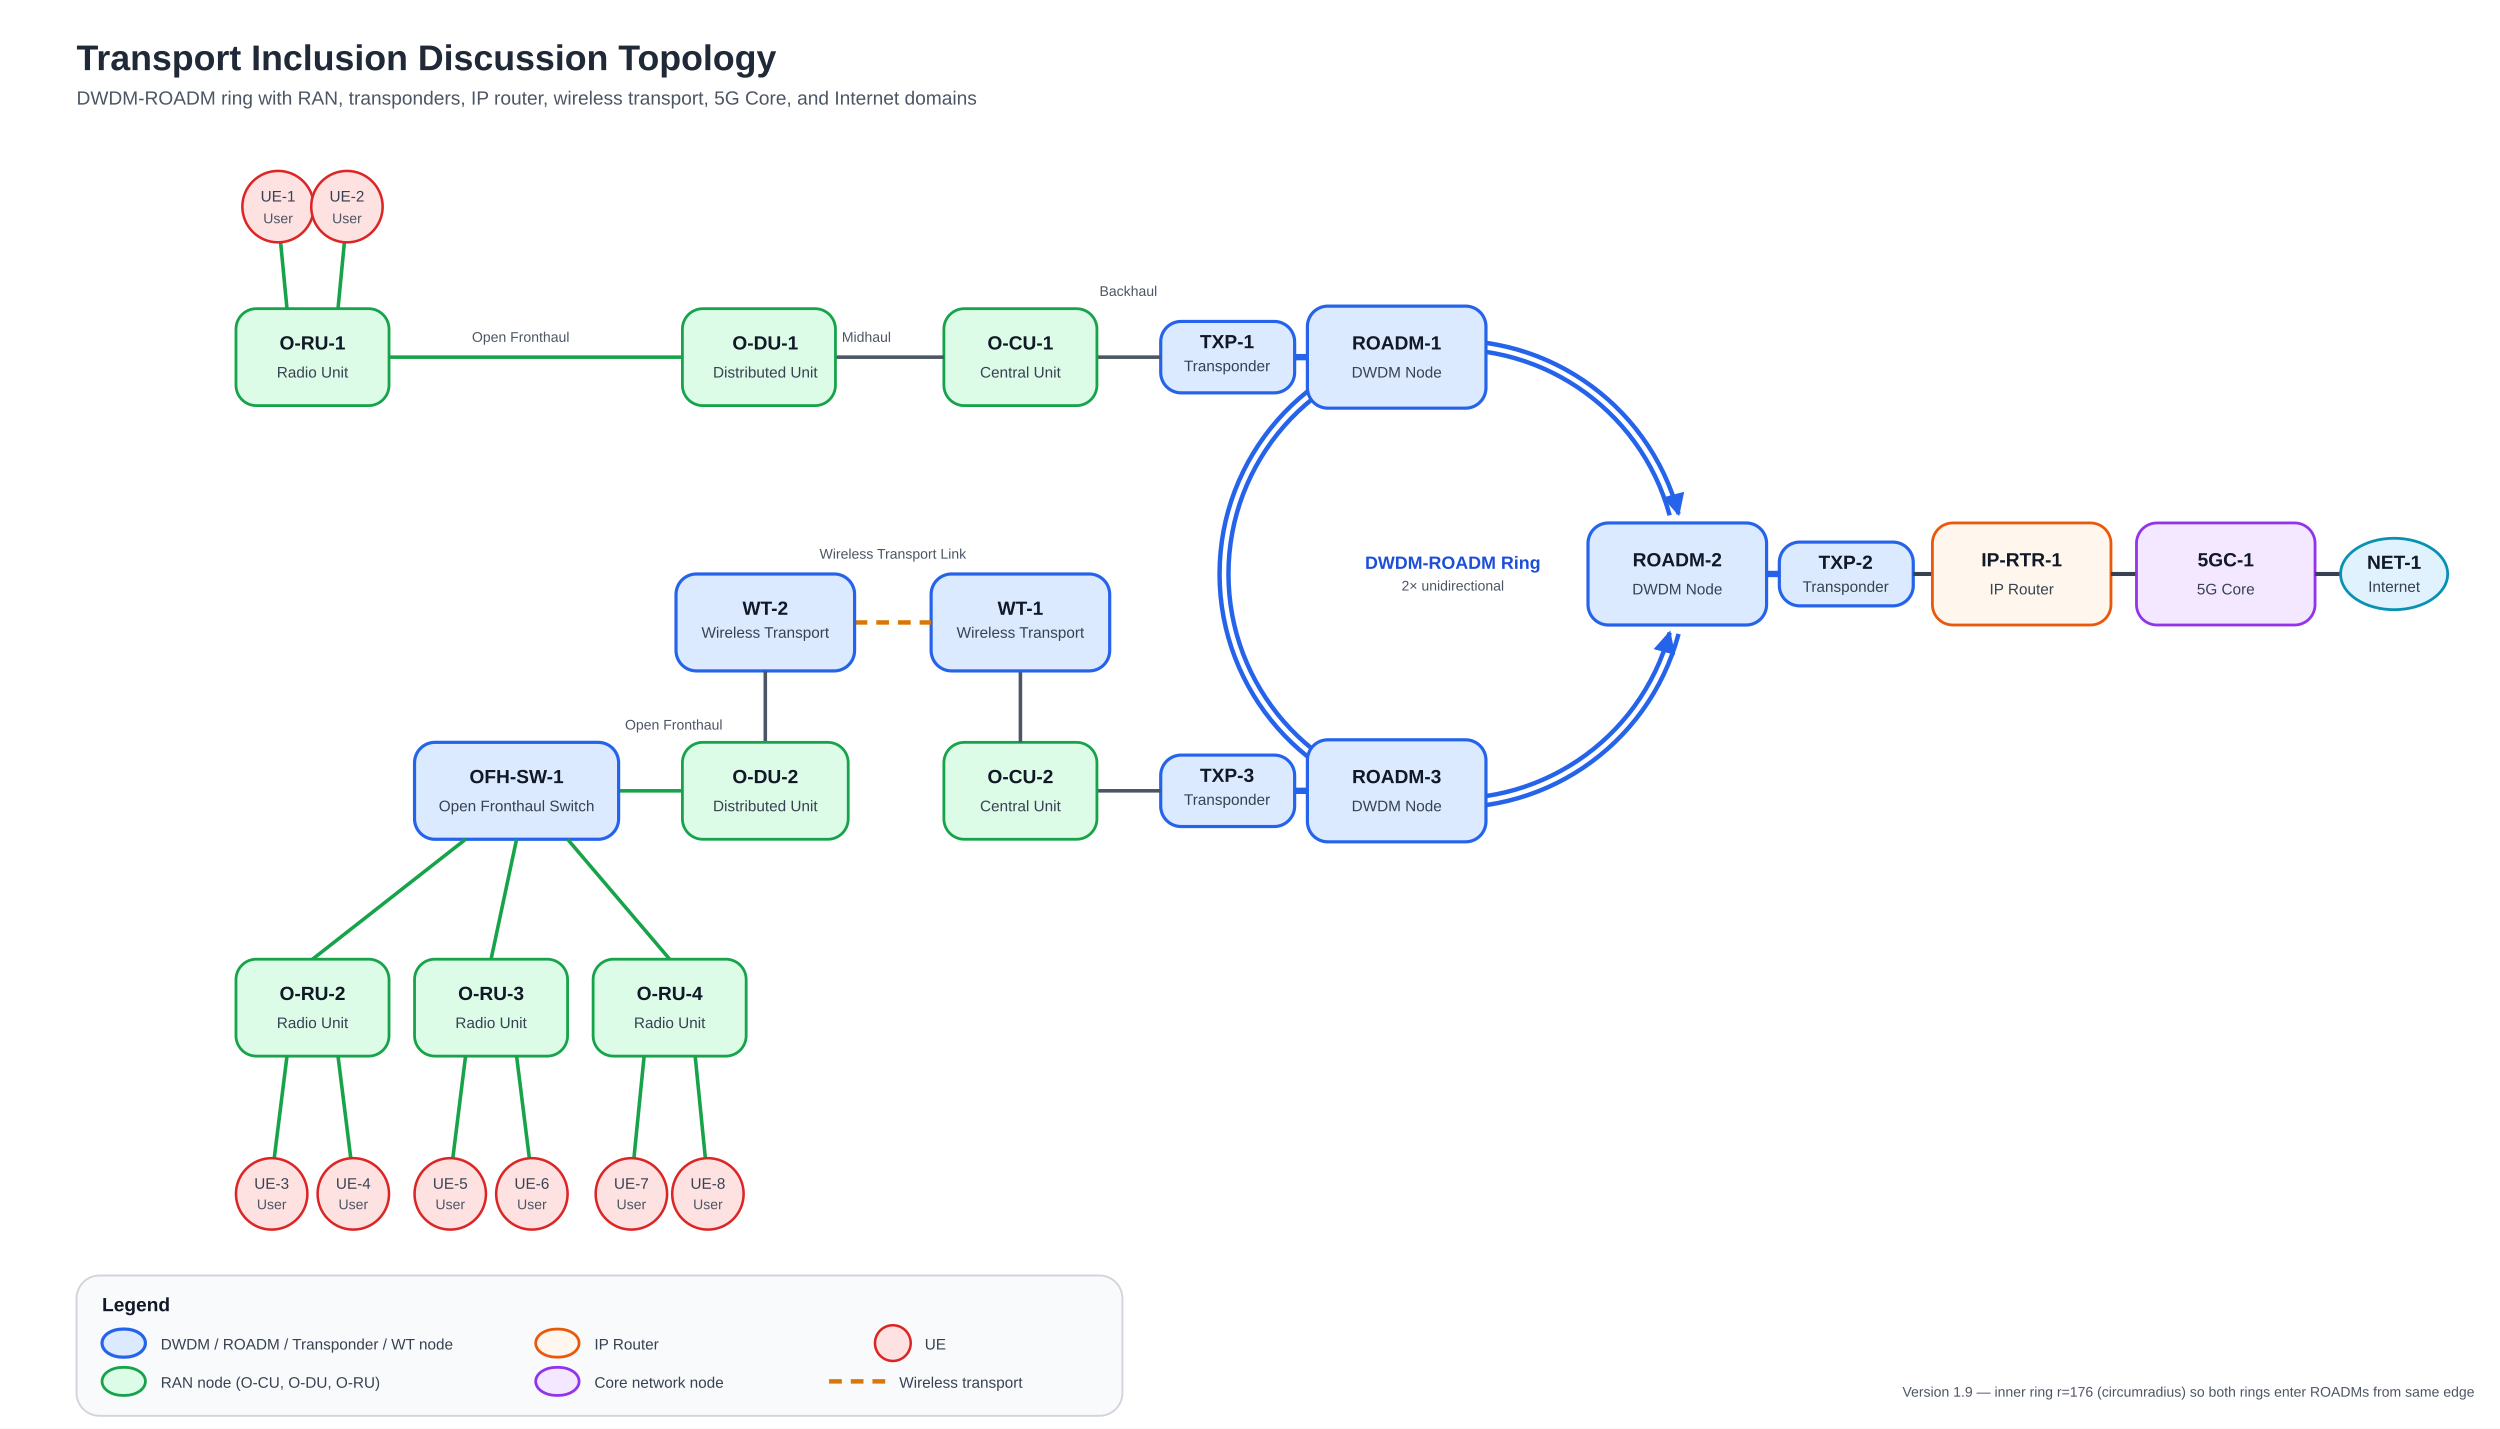
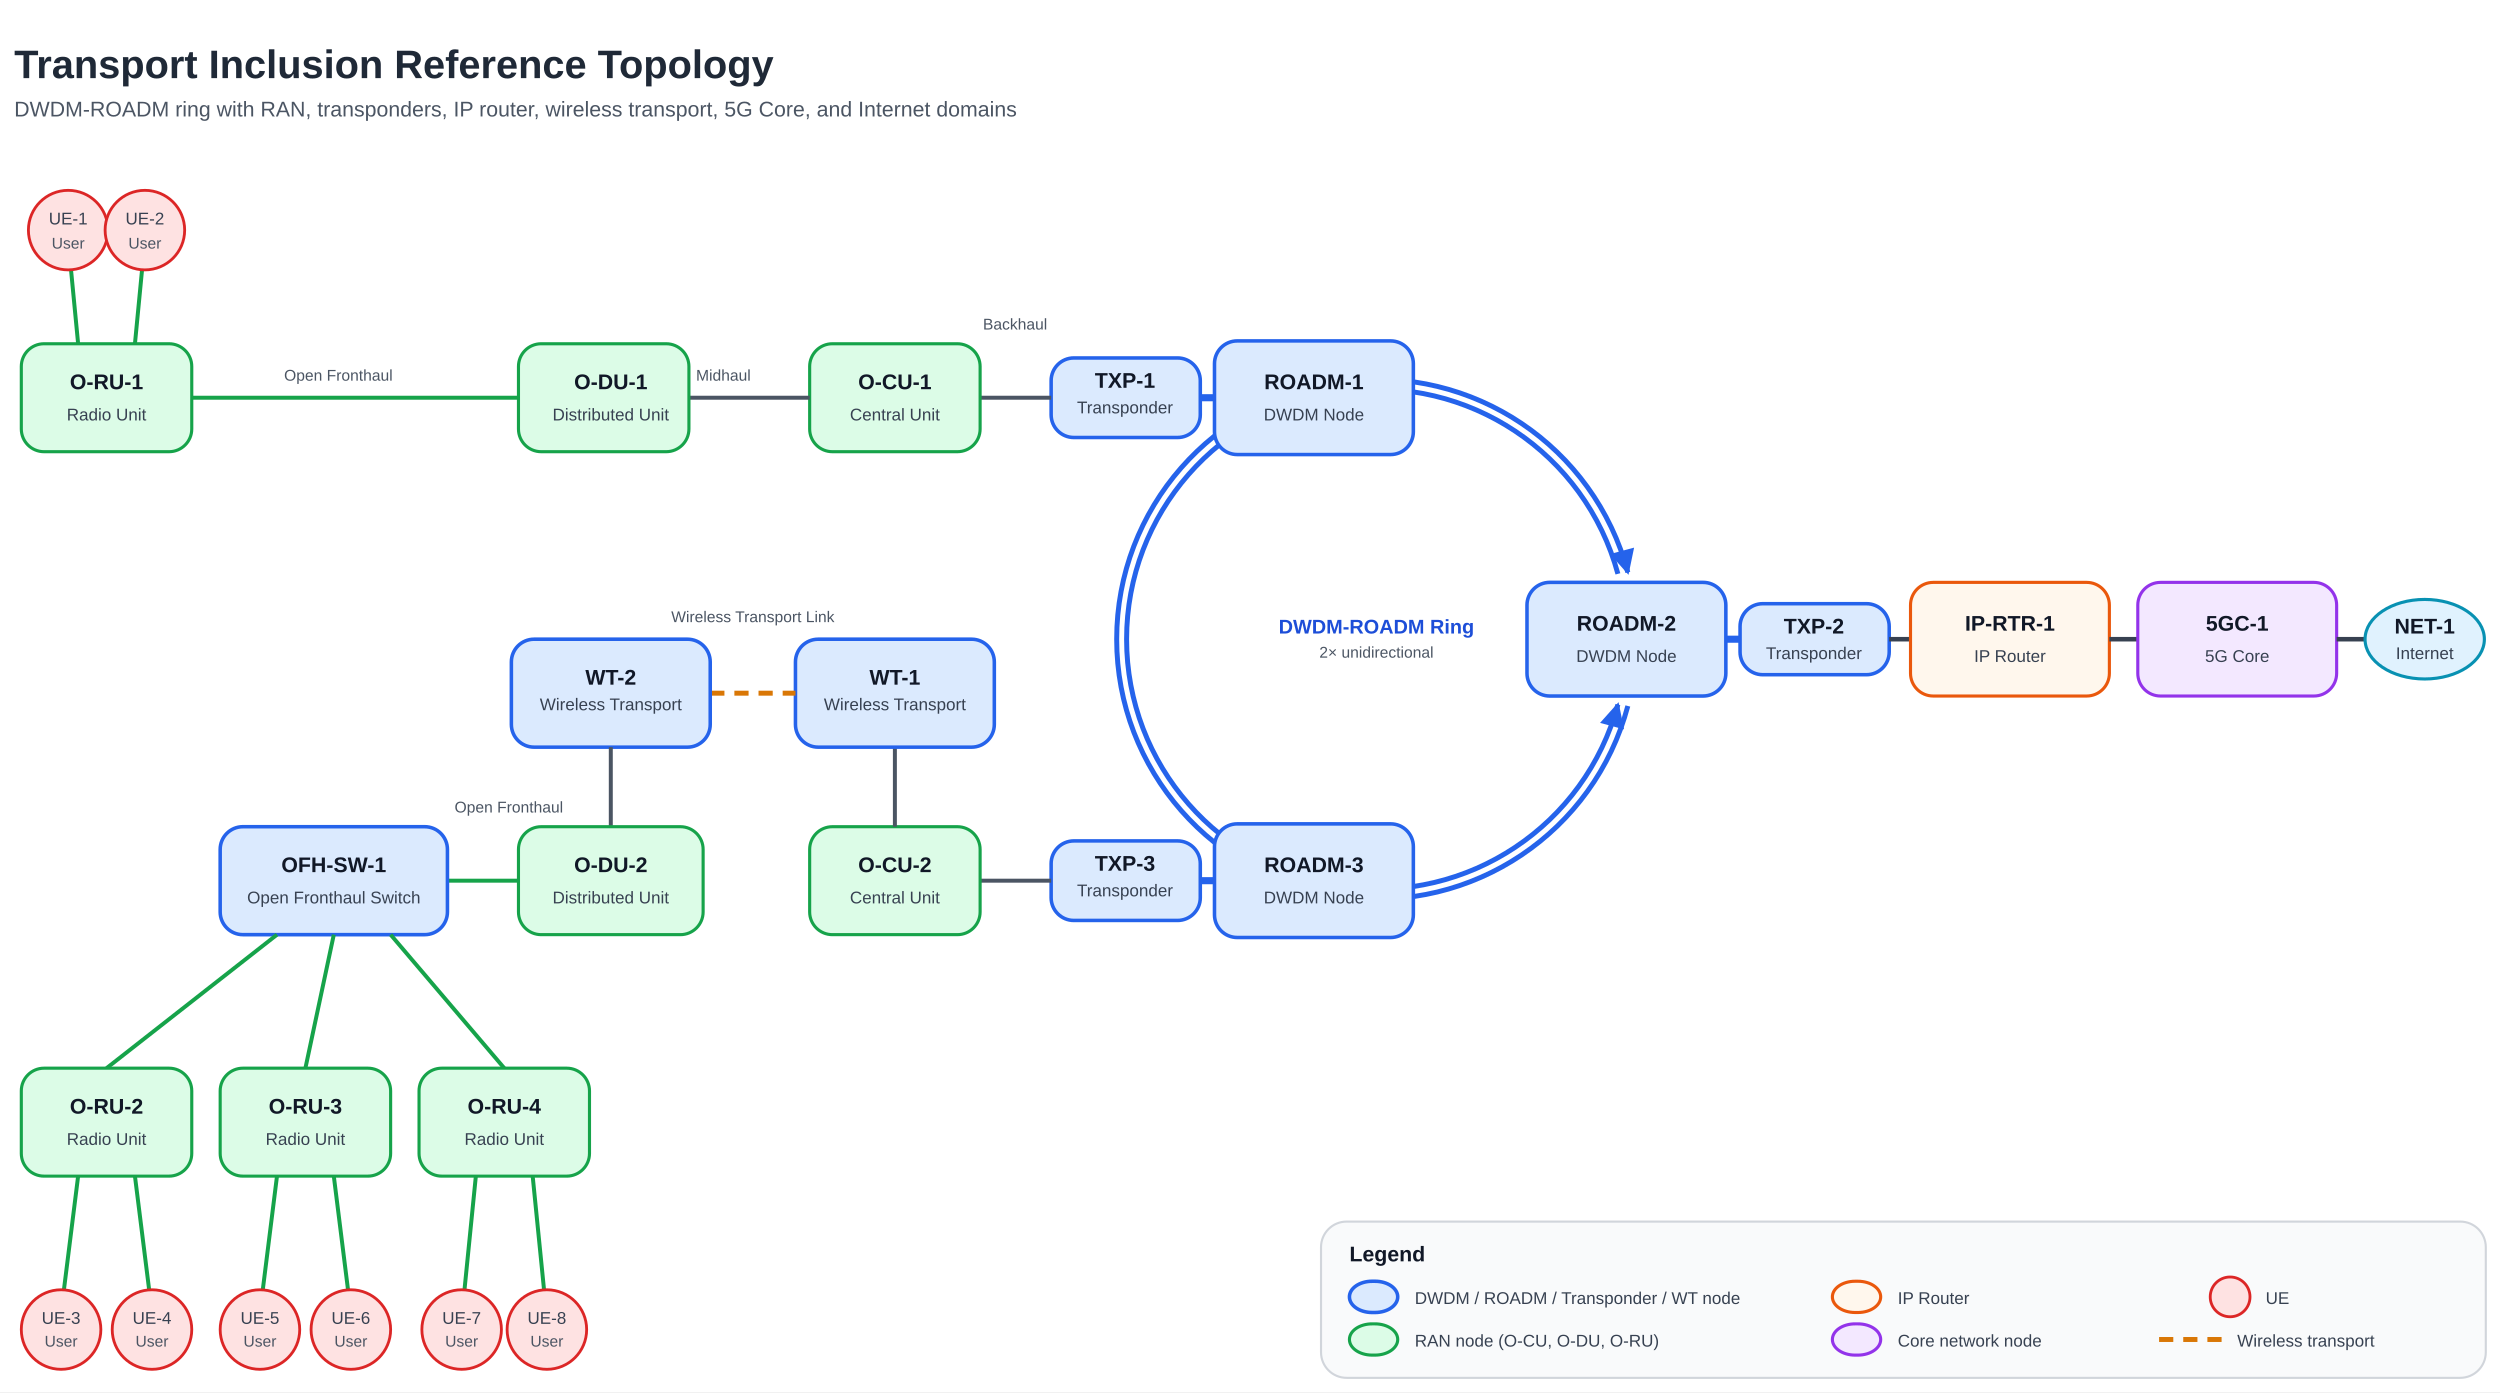
- <svg xmlns="http://www.w3.org/2000/svg" width="1960" height="1120" viewBox="0 0 1960 1120" role="img" aria-labelledby="title desc">
+ <svg xmlns="http://www.w3.org/2000/svg" width="1760" height="980" viewBox="0 0 1760 980" role="img" aria-labelledby="title desc">
  <defs>
    <style>
      .title { font: 700 28px Arial, Helvetica, sans-serif; fill: #1f2937; }
      .subtitle { font: 400 15px Arial, Helvetica, sans-serif; fill: #4b5563; }
      .label { font: 700 15px Arial, Helvetica, sans-serif; fill: #111827; }
      .small { font: 400 12px Arial, Helvetica, sans-serif; fill: #374151; }
      .tiny { font: 400 11px Arial, Helvetica, sans-serif; fill: #4b5563; }
      .transport { fill: #dbeafe; stroke: #2563eb; stroke-width: 2.5; }
      .ran { fill: #dcfce7; stroke: #16a34a; stroke-width: 2.2; }
      .road { fill: #fef3c7; stroke: #d97706; stroke-width: 2.2; }
      .core { fill: #f3e8ff; stroke: #9333ea; stroke-width: 2.2; }
      .ue { fill: #fee2e2; stroke: #dc2626; stroke-width: 2; }
      .internet { fill: #e0f2fe; stroke: #0891b2; stroke-width: 2.2; }
      .router { fill: #fff7ed; stroke: #ea580c; stroke-width: 2.2; }
      .box { rx: 16; ry: 16; }
      .link { stroke: #374151; stroke-width: 3.2; fill: none; }
      .optical { stroke: #2563eb; stroke-width: 5; fill: none; }
      .wireless { stroke: #d97706; stroke-width: 3.5; fill: none; stroke-dasharray: 10 7; }
      .fronthaul { stroke: #16a34a; stroke-width: 2.8; fill: none; }
      .backhaul { stroke: #4b5563; stroke-width: 2.8; fill: none; }
      .ring-label { font: 700 14px Arial, Helvetica, sans-serif; fill: #1d4ed8; }
    </style>
    <marker id="ring-arrow" viewBox="0 0 10 10" refX="9" refY="5" markerWidth="5" markerHeight="5" orient="auto">
      <path d="M 0 0 L 10 5 L 0 10 z" fill="#2563eb" />
    </marker>
  </defs>
-   <rect x="0" y="0" width="1960" height="1120" fill="#ffffff" />
-   <text x="60" y="55" class="title">Transport Inclusion Discussion Topology</text>
-   <text x="60" y="82" class="subtitle">DWDM-ROADM ring with RAN, transponders, IP router, wireless transport, 5G Core, and Internet domains</text>
-   <path d="M 1316 497 A 183 183 0 1 1 1316 403" stroke="#2563eb" stroke-width="3.5" fill="none" marker-end="url(#ring-arrow)" />
-   <path d="M 1309 404 A 176 176 0 1 0 1309 496" stroke="#2563eb" stroke-width="3.5" fill="none" marker-end="url(#ring-arrow)" />
-   <text x="1139" y="446" text-anchor="middle" class="ring-label">DWDM-ROADM Ring</text>
-   <text x="1139" y="463" text-anchor="middle" class="tiny">2× unidirectional</text>
-   <rect x="1025" y="240" width="140" height="80" class="transport box" />
-   <text x="1095" y="274" text-anchor="middle" class="label">ROADM-1</text>
-   <text x="1095" y="296" text-anchor="middle" class="small">DWDM Node</text>
-   <rect x="1245" y="410" width="140" height="80" class="transport box" />
-   <text x="1315" y="444" text-anchor="middle" class="label">ROADM-2</text>
-   <text x="1315" y="466" text-anchor="middle" class="small">DWDM Node</text>
-   <rect x="1025" y="580" width="140" height="80" class="transport box" />
-   <text x="1095" y="614" text-anchor="middle" class="label">ROADM-3</text>
-   <text x="1095" y="636" text-anchor="middle" class="small">DWDM Node</text>
-   <path class="optical" d="M1015 280 L1025 280" />
-   <rect x="910" y="252" width="105" height="56" class="transport box" />
-   <text x="962" y="273" text-anchor="middle" class="label">TXP-1</text>
-   <text x="962" y="291" text-anchor="middle" class="small">Transponder</text>
-   <path class="backhaul" d="M860 280 L910 280" />
-   <rect x="740" y="242" width="120" height="76" class="ran box" />
-   <text x="800" y="274" text-anchor="middle" class="label">O-CU-1</text>
-   <text x="800" y="296" text-anchor="middle" class="small">Central Unit</text>
-   <path class="backhaul" d="M655 280 L740 280" />
-   <rect x="535" y="242" width="120" height="76" class="ran box" />
-   <text x="600" y="274" text-anchor="middle" class="label">O-DU-1</text>
-   <text x="600" y="296" text-anchor="middle" class="small">Distributed Unit</text>
-   <path class="fronthaul" d="M535 280 L305 280" />
-   <rect x="185" y="242" width="120" height="76" class="ran box" />
-   <text x="245" y="274" text-anchor="middle" class="label">O-RU-1</text>
-   <text x="245" y="296" text-anchor="middle" class="small">Radio Unit</text>
-   <path class="fronthaul" d="M225 242 L220 190" />
-   <path class="fronthaul" d="M265 242 L270 190" />
-   <circle cx="218" cy="162" r="28" class="ue" />
-   <text x="218" y="158" text-anchor="middle" class="small">UE-1</text>
-   <text x="218" y="175" text-anchor="middle" class="tiny">User</text>
-   <circle cx="272" cy="162" r="28" class="ue" />
-   <text x="272" y="158" text-anchor="middle" class="small">UE-2</text>
-   <text x="272" y="175" text-anchor="middle" class="tiny">User</text>
-   <path class="optical" d="M1015 620 L1025 620" />
-   <rect x="910" y="592" width="105" height="56" class="transport box" />
-   <text x="962" y="613" text-anchor="middle" class="label">TXP-3</text>
-   <text x="962" y="631" text-anchor="middle" class="small">Transponder</text>
-   <path class="backhaul" d="M860 620 L910 620" />
-   <rect x="740" y="582" width="120" height="76" class="ran box" />
-   <text x="800" y="614" text-anchor="middle" class="label">O-CU-2</text>
-   <text x="800" y="636" text-anchor="middle" class="small">Central Unit</text>
-   <path class="backhaul" d="M800 526 L800 582" />
-   <rect x="730" y="450" width="140" height="76" class="transport box" />
-   <text x="800" y="482" text-anchor="middle" class="label">WT-1</text>
-   <text x="800" y="500" text-anchor="middle" class="small">Wireless Transport</text>
-   <path class="wireless" d="M670 488 L730 488" />
-   <rect x="530" y="450" width="140" height="76" class="transport box" />
-   <text x="600" y="482" text-anchor="middle" class="label">WT-2</text>
-   <text x="600" y="500" text-anchor="middle" class="small">Wireless Transport</text>
-   <path class="backhaul" d="M600 526 L600 582" />
-   <rect x="535" y="582" width="130" height="76" class="ran box" />
-   <text x="600" y="614" text-anchor="middle" class="label">O-DU-2</text>
-   <text x="600" y="636" text-anchor="middle" class="small">Distributed Unit</text>
-   <path class="fronthaul" d="M535 620 L485 620" />
-   <rect x="325" y="582" width="160" height="76" class="transport box" />
-   <text x="405" y="614" text-anchor="middle" class="label">OFH-SW-1</text>
-   <text x="405" y="636" text-anchor="middle" class="small">Open Fronthaul Switch</text>
-   <path class="fronthaul" d="M365 658 L245 752" />
-   <path class="fronthaul" d="M405 658 L385 752" />
-   <path class="fronthaul" d="M445 658 L525 752" />
-   <rect x="185" y="752" width="120" height="76" class="ran box" />
-   <text x="245" y="784" text-anchor="middle" class="label">O-RU-2</text>
-   <text x="245" y="806" text-anchor="middle" class="small">Radio Unit</text>
-   <rect x="325" y="752" width="120" height="76" class="ran box" />
-   <text x="385" y="784" text-anchor="middle" class="label">O-RU-3</text>
-   <text x="385" y="806" text-anchor="middle" class="small">Radio Unit</text>
-   <rect x="465" y="752" width="120" height="76" class="ran box" />
-   <text x="525" y="784" text-anchor="middle" class="label">O-RU-4</text>
-   <text x="525" y="806" text-anchor="middle" class="small">Radio Unit</text>
-   <path class="fronthaul" d="M225 828 L215 908" />
-   <path class="fronthaul" d="M265 828 L275 908" />
-   <circle cx="213" cy="936" r="28" class="ue" />
-   <text x="213" y="932" text-anchor="middle" class="small">UE-3</text>
-   <text x="213" y="948" text-anchor="middle" class="tiny">User</text>
-   <circle cx="277" cy="936" r="28" class="ue" />
-   <text x="277" y="932" text-anchor="middle" class="small">UE-4</text>
-   <text x="277" y="948" text-anchor="middle" class="tiny">User</text>
-   <path class="fronthaul" d="M365 828 L355 908" />
-   <path class="fronthaul" d="M405 828 L415 908" />
-   <circle cx="353" cy="936" r="28" class="ue" />
-   <text x="353" y="932" text-anchor="middle" class="small">UE-5</text>
-   <text x="353" y="948" text-anchor="middle" class="tiny">User</text>
-   <circle cx="417" cy="936" r="28" class="ue" />
-   <text x="417" y="932" text-anchor="middle" class="small">UE-6</text>
-   <text x="417" y="948" text-anchor="middle" class="tiny">User</text>
-   <path class="fronthaul" d="M505 828 L497 908" />
-   <path class="fronthaul" d="M545 828 L553 908" />
-   <circle cx="495" cy="936" r="28" class="ue" />
-   <text x="495" y="932" text-anchor="middle" class="small">UE-7</text>
-   <text x="495" y="948" text-anchor="middle" class="tiny">User</text>
-   <circle cx="555" cy="936" r="28" class="ue" />
-   <text x="555" y="932" text-anchor="middle" class="small">UE-8</text>
-   <text x="555" y="948" text-anchor="middle" class="tiny">User</text>
-   <path class="optical" d="M1385 450 L1395 450" />
-   <rect x="1395" y="425" width="105" height="50" class="transport box" />
-   <text x="1447" y="446" text-anchor="middle" class="label">TXP-2</text>
-   <text x="1447" y="464" text-anchor="middle" class="small">Transponder</text>
-   <path class="link" d="M1500 450 L1515 450" />
-   <rect x="1515" y="410" width="140" height="80" class="router box" />
-   <text x="1585" y="444" text-anchor="middle" class="label">IP-RTR-1</text>
-   <text x="1585" y="466" text-anchor="middle" class="small">IP Router</text>
-   <path class="link" d="M1655 450 L1675 450" />
-   <rect x="1675" y="410" width="140" height="80" class="core box" />
-   <text x="1745" y="444" text-anchor="middle" class="label">5GC-1</text>
-   <text x="1745" y="466" text-anchor="middle" class="small">5G Core</text>
-   <path class="link" d="M1815 450 L1835 450" />
-   <ellipse cx="1877" cy="450" rx="42" ry="28" class="internet" />
-   <text x="1877" y="446" text-anchor="middle" class="label">NET-1</text>
-   <text x="1877" y="464" text-anchor="middle" class="small">Internet</text>
-   <text x="370" y="268" class="tiny">Open Fronthaul</text>
-   <text x="660" y="268" class="tiny">Midhaul</text>
-   <text x="862" y="232" class="tiny">Backhaul</text>
-   <text x="490" y="572" class="tiny">Open Fronthaul</text>
-   <text x="700" y="438" text-anchor="middle" class="tiny">Wireless Transport Link</text>
-   <g transform="translate(60,1000)">
+   <rect x="0" y="0" width="1760" height="980" fill="#ffffff" />
+   <text x="10" y="55" class="title">Transport Inclusion Reference Topology</text>
+   <text x="10" y="82" class="subtitle">DWDM-ROADM ring with RAN, transponders, IP router, wireless transport, 5G Core, and Internet domains</text>
+   <g transform="translate(-170, 0)">
+     <path d="M 1316 497 A 183 183 0 1 1 1316 403" stroke="#2563eb" stroke-width="3.5" fill="none" marker-end="url(#ring-arrow)" />
+     <path d="M 1309 404 A 176 176 0 1 0 1309 496" stroke="#2563eb" stroke-width="3.5" fill="none" marker-end="url(#ring-arrow)" />
+     <text x="1139" y="446" text-anchor="middle" class="ring-label">DWDM-ROADM Ring</text>
+     <text x="1139" y="463" text-anchor="middle" class="tiny">2× unidirectional</text>
+     <rect x="1025" y="240" width="140" height="80" class="transport box" />
+     <text x="1095" y="274" text-anchor="middle" class="label">ROADM-1</text>
+     <text x="1095" y="296" text-anchor="middle" class="small">DWDM Node</text>
+     <rect x="1245" y="410" width="140" height="80" class="transport box" />
+     <text x="1315" y="444" text-anchor="middle" class="label">ROADM-2</text>
+     <text x="1315" y="466" text-anchor="middle" class="small">DWDM Node</text>
+     <rect x="1025" y="580" width="140" height="80" class="transport box" />
+     <text x="1095" y="614" text-anchor="middle" class="label">ROADM-3</text>
+     <text x="1095" y="636" text-anchor="middle" class="small">DWDM Node</text>
+     <path class="optical" d="M1015 280 L1025 280" />
+     <rect x="910" y="252" width="105" height="56" class="transport box" />
+     <text x="962" y="273" text-anchor="middle" class="label">TXP-1</text>
+     <text x="962" y="291" text-anchor="middle" class="small">Transponder</text>
+     <path class="backhaul" d="M860 280 L910 280" />
+     <rect x="740" y="242" width="120" height="76" class="ran box" />
+     <text x="800" y="274" text-anchor="middle" class="label">O-CU-1</text>
+     <text x="800" y="296" text-anchor="middle" class="small">Central Unit</text>
+     <path class="backhaul" d="M655 280 L740 280" />
+     <rect x="535" y="242" width="120" height="76" class="ran box" />
+     <text x="600" y="274" text-anchor="middle" class="label">O-DU-1</text>
+     <text x="600" y="296" text-anchor="middle" class="small">Distributed Unit</text>
+     <path class="fronthaul" d="M535 280 L305 280" />
+     <rect x="185" y="242" width="120" height="76" class="ran box" />
+     <text x="245" y="274" text-anchor="middle" class="label">O-RU-1</text>
+     <text x="245" y="296" text-anchor="middle" class="small">Radio Unit</text>
+     <path class="fronthaul" d="M225 242 L220 190" />
+     <path class="fronthaul" d="M265 242 L270 190" />
+     <circle cx="218" cy="162" r="28" class="ue" />
+     <text x="218" y="158" text-anchor="middle" class="small">UE-1</text>
+     <text x="218" y="175" text-anchor="middle" class="tiny">User</text>
+     <circle cx="272" cy="162" r="28" class="ue" />
+     <text x="272" y="158" text-anchor="middle" class="small">UE-2</text>
+     <text x="272" y="175" text-anchor="middle" class="tiny">User</text>
+     <path class="optical" d="M1015 620 L1025 620" />
+     <rect x="910" y="592" width="105" height="56" class="transport box" />
+     <text x="962" y="613" text-anchor="middle" class="label">TXP-3</text>
+     <text x="962" y="631" text-anchor="middle" class="small">Transponder</text>
+     <path class="backhaul" d="M860 620 L910 620" />
+     <rect x="740" y="582" width="120" height="76" class="ran box" />
+     <text x="800" y="614" text-anchor="middle" class="label">O-CU-2</text>
+     <text x="800" y="636" text-anchor="middle" class="small">Central Unit</text>
+     <path class="backhaul" d="M800 526 L800 582" />
+     <rect x="730" y="450" width="140" height="76" class="transport box" />
+     <text x="800" y="482" text-anchor="middle" class="label">WT-1</text>
+     <text x="800" y="500" text-anchor="middle" class="small">Wireless Transport</text>
+     <path class="wireless" d="M670 488 L730 488" />
+     <rect x="530" y="450" width="140" height="76" class="transport box" />
+     <text x="600" y="482" text-anchor="middle" class="label">WT-2</text>
+     <text x="600" y="500" text-anchor="middle" class="small">Wireless Transport</text>
+     <path class="backhaul" d="M600 526 L600 582" />
+     <rect x="535" y="582" width="130" height="76" class="ran box" />
+     <text x="600" y="614" text-anchor="middle" class="label">O-DU-2</text>
+     <text x="600" y="636" text-anchor="middle" class="small">Distributed Unit</text>
+     <path class="fronthaul" d="M535 620 L485 620" />
+     <rect x="325" y="582" width="160" height="76" class="transport box" />
+     <text x="405" y="614" text-anchor="middle" class="label">OFH-SW-1</text>
+     <text x="405" y="636" text-anchor="middle" class="small">Open Fronthaul Switch</text>
+     <path class="fronthaul" d="M365 658 L245 752" />
+     <path class="fronthaul" d="M405 658 L385 752" />
+     <path class="fronthaul" d="M445 658 L525 752" />
+     <rect x="185" y="752" width="120" height="76" class="ran box" />
+     <text x="245" y="784" text-anchor="middle" class="label">O-RU-2</text>
+     <text x="245" y="806" text-anchor="middle" class="small">Radio Unit</text>
+     <rect x="325" y="752" width="120" height="76" class="ran box" />
+     <text x="385" y="784" text-anchor="middle" class="label">O-RU-3</text>
+     <text x="385" y="806" text-anchor="middle" class="small">Radio Unit</text>
+     <rect x="465" y="752" width="120" height="76" class="ran box" />
+     <text x="525" y="784" text-anchor="middle" class="label">O-RU-4</text>
+     <text x="525" y="806" text-anchor="middle" class="small">Radio Unit</text>
+     <path class="fronthaul" d="M225 828 L215 908" />
+     <path class="fronthaul" d="M265 828 L275 908" />
+     <circle cx="213" cy="936" r="28" class="ue" />
+     <text x="213" y="932" text-anchor="middle" class="small">UE-3</text>
+     <text x="213" y="948" text-anchor="middle" class="tiny">User</text>
+     <circle cx="277" cy="936" r="28" class="ue" />
+     <text x="277" y="932" text-anchor="middle" class="small">UE-4</text>
+     <text x="277" y="948" text-anchor="middle" class="tiny">User</text>
+     <path class="fronthaul" d="M365 828 L355 908" />
+     <path class="fronthaul" d="M405 828 L415 908" />
+     <circle cx="353" cy="936" r="28" class="ue" />
+     <text x="353" y="932" text-anchor="middle" class="small">UE-5</text>
+     <text x="353" y="948" text-anchor="middle" class="tiny">User</text>
+     <circle cx="417" cy="936" r="28" class="ue" />
+     <text x="417" y="932" text-anchor="middle" class="small">UE-6</text>
+     <text x="417" y="948" text-anchor="middle" class="tiny">User</text>
+     <path class="fronthaul" d="M505 828 L497 908" />
+     <path class="fronthaul" d="M545 828 L553 908" />
+     <circle cx="495" cy="936" r="28" class="ue" />
+     <text x="495" y="932" text-anchor="middle" class="small">UE-7</text>
+     <text x="495" y="948" text-anchor="middle" class="tiny">User</text>
+     <circle cx="555" cy="936" r="28" class="ue" />
+     <text x="555" y="932" text-anchor="middle" class="small">UE-8</text>
+     <text x="555" y="948" text-anchor="middle" class="tiny">User</text>
+     <path class="optical" d="M1385 450 L1395 450" />
+     <rect x="1395" y="425" width="105" height="50" class="transport box" />
+     <text x="1447" y="446" text-anchor="middle" class="label">TXP-2</text>
+     <text x="1447" y="464" text-anchor="middle" class="small">Transponder</text>
+     <path class="link" d="M1500 450 L1515 450" />
+     <rect x="1515" y="410" width="140" height="80" class="router box" />
+     <text x="1585" y="444" text-anchor="middle" class="label">IP-RTR-1</text>
+     <text x="1585" y="466" text-anchor="middle" class="small">IP Router</text>
+     <path class="link" d="M1655 450 L1675 450" />
+     <rect x="1675" y="410" width="140" height="80" class="core box" />
+     <text x="1745" y="444" text-anchor="middle" class="label">5GC-1</text>
+     <text x="1745" y="466" text-anchor="middle" class="small">5G Core</text>
+     <path class="link" d="M1815 450 L1835 450" />
+     <ellipse cx="1877" cy="450" rx="42" ry="28" class="internet" />
+     <text x="1877" y="446" text-anchor="middle" class="label">NET-1</text>
+     <text x="1877" y="464" text-anchor="middle" class="small">Internet</text>
+     <text x="370" y="268" class="tiny">Open Fronthaul</text>
+     <text x="660" y="268" class="tiny">Midhaul</text>
+     <text x="862" y="232" class="tiny">Backhaul</text>
+     <text x="490" y="572" class="tiny">Open Fronthaul</text>
+     <text x="700" y="438" text-anchor="middle" class="tiny">Wireless Transport Link</text>
+   </g>
+   <g transform="translate(930,860)">
    <rect x="0" y="0" width="820" height="110" fill="#f9fafb" stroke="#d1d5db" stroke-width="1.5" rx="18" ry="18" />
    <text x="20" y="28" class="label">Legend</text>
    <rect x="20" y="42" width="34" height="22" class="transport box" />
    <text x="66" y="58" class="small">DWDM / ROADM / Transponder / WT node</text>
    <rect x="20" y="72" width="34" height="22" class="ran box" />
    <text x="66" y="88" class="small">RAN node (O-CU, O-DU, O-RU)</text>
    <rect x="360" y="42" width="34" height="22" class="router box" />
    <text x="406" y="58" class="small">IP Router</text>
    <rect x="360" y="72" width="34" height="22" class="core box" />
    <text x="406" y="88" class="small">Core network node</text>
    <circle cx="640" cy="53" r="14" class="ue" />
    <text x="665" y="58" class="small">UE</text>
    <line x1="590" y1="83" x2="635" y2="83" class="wireless" />
    <text x="645" y="88" class="small">Wireless transport</text>
  </g>
-   <text x="1940" y="1095" text-anchor="end" class="tiny">Version 1.9 — inner ring r=176 (circumradius) so both rings enter ROADMs from same edge</text>
</svg>
